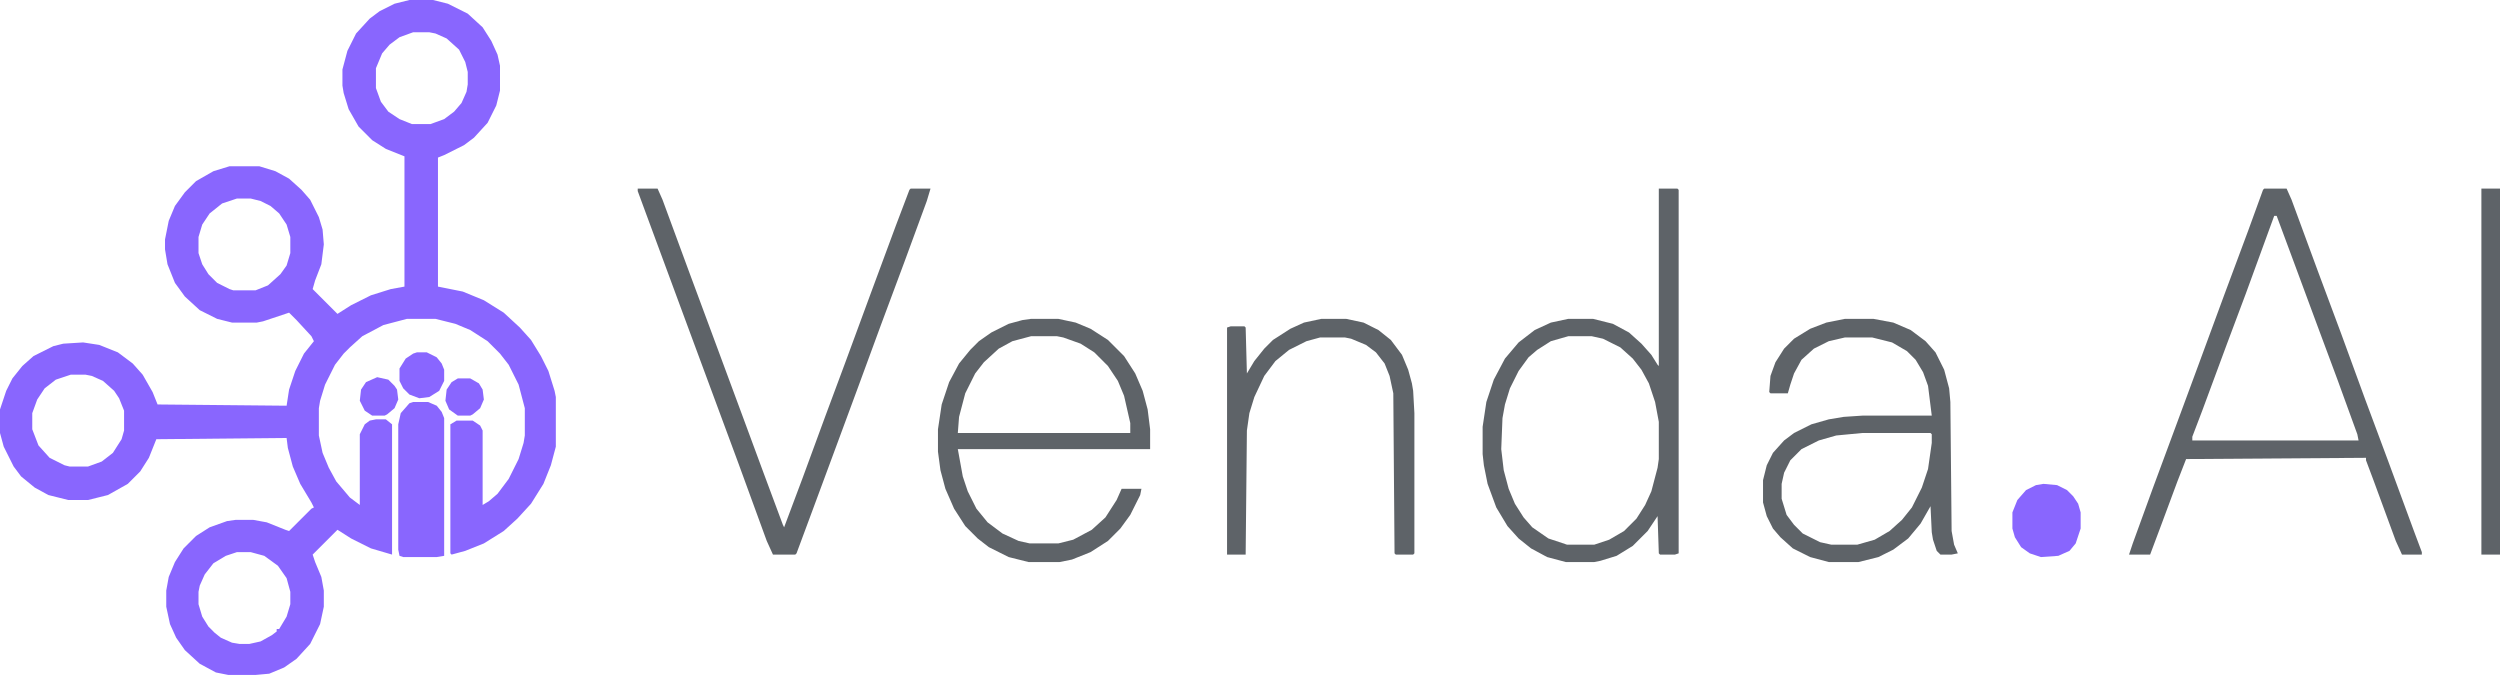
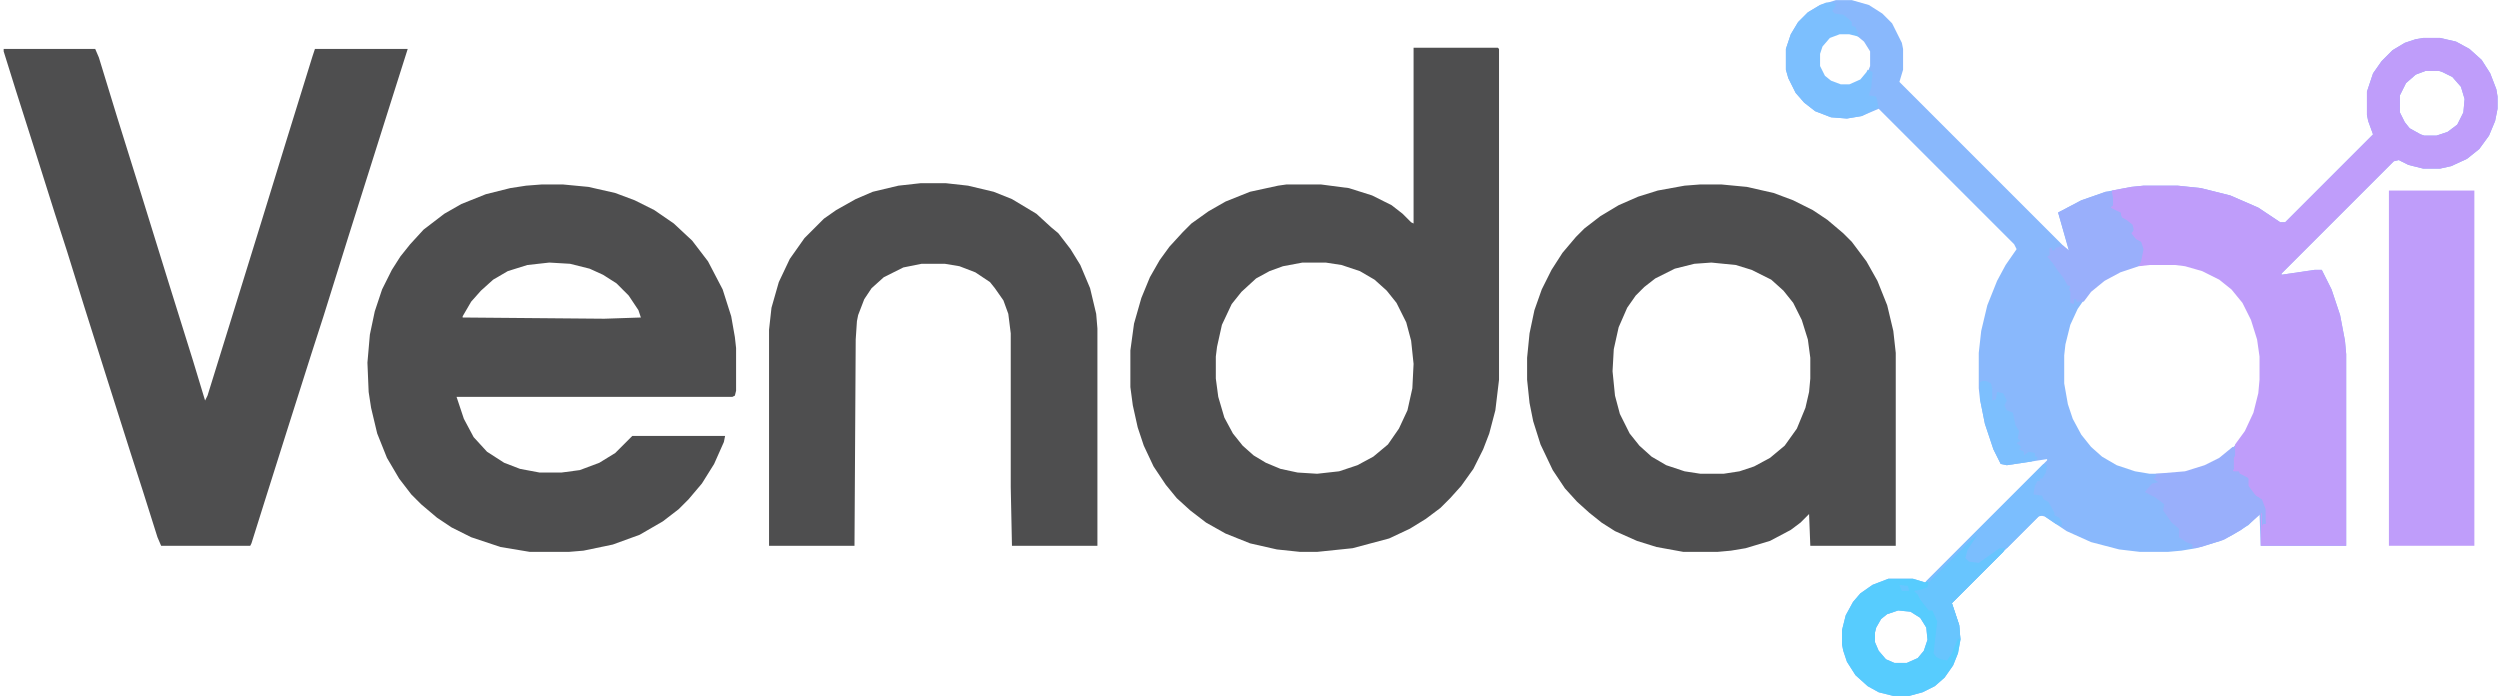
- <svg xmlns="http://www.w3.org/2000/svg" version="1.1" viewBox="0 4 2015 544">
-   <path transform="translate(330,4)" d="m0 0h19l12 3 16 8 12 11 7 11 5 11 2 9v20l-3 12-7 14-11 12-8 6-16 8-5 2v104l20 4 17 7 16 10 13 12 9 10 8 13 6 12 5 16 1 5v40l-4 15-6 15-10 16-11 12-11 10-16 10-15 6-11 3-1-1v-104l5-3h13l6 4 2 4v60l5-3 7-6 9-12 8-16 4-13 1-6v-22l-5-19-8-16-7-9-10-10-14-9-12-5-16-4h-23l-19 5-17 9-10 9-5 5-7 9-8 16-4 13-1 6v22l3 14 5 12 6 11 11 13 8 6v-57l4-8 4-3 5-1h8l5 4v105l-17-5-16-8-11-7-20 20 2 6 5 12 2 11v13l-3 14-8 16-11 12-10 7-12 5-11 1h-22l-10-2-13-7-12-11-7-10-5-11-3-14v-13l2-11 5-12 7-11 10-10 11-7 14-5 7-1h14l11 2 15 6 3 1 18-18 2-1-2-4-9-15-6-14-4-15-1-8-105 1-6 15-7 11-10 10-16 9-16 4h-16l-16-4-11-6-11-9-6-8-8-16-3-11v-19l5-15 5-10 8-10 9-8 16-8 8-2 16-1 13 2 15 6 12 9 8 9 8 14 4 10 104 1 2-13 5-15 7-14 8-10-2-4-12-13-6-6-21 7-5 1h-20l-12-3-14-7-12-11-8-11-6-15-2-12v-8l3-15 5-12 8-11 9-9 14-8 13-4h24l13 4 11 6 10 9 7 8 7 14 3 10 1 12-2 16-5 13-2 7 20 20 11-7 16-8 16-5 11-2v-105l-15-6-11-7-11-11-8-14-4-13-1-6v-13l4-15 7-14 11-12 8-6 12-6zm3 26-11 4-8 6-6 7-5 12v16l4 11 6 8 9 6 10 4h15l11-4 8-6 6-7 4-9 1-6v-10l-2-8-5-10-10-9-9-4-5-1zm-142 134-12 4-10 8-6 9-3 10v13l3 9 5 8 7 7 10 5 3 1h18l10-4 10-9 5-7 3-10v-13l-3-10-6-9-7-6-8-4-8-2zm-134 142-12 4-9 7-6 9-4 11v13l5 13 9 10 12 6 4 1h15l11-4 9-7 7-11 2-7v-16l-4-10-4-6-9-8-9-4-5-1zm134 143-9 3-10 6-7 9-4 9-1 5v10l3 10 5 8 5 5 5 4 9 4 6 1h8l9-2 9-5 4-3v-2h2l6-10 3-10v-10l-3-11-7-10-11-8-11-3z" fill="#8966FE" />
-   <path transform="translate(1825,156)" d="m0 0h18l4 9 21 57 19 51 19 52 19 51 21 57 6 16v2h-16l-5-11-18-49-6-16v-2l-145 1-7 18-13 35-9 24h-17l3-9 16-44 20-54 17-46 21-57 19-51 12-33zm8 22-23 63-15 40-20 54-8 21v3h134l-1-5-16-44-16-43-20-54-13-35z" fill="#5E6368" />
-   <path transform="translate(1337,156)" d="m0 0h15l1 1v293l-3 1h-12l-1-1-1-30-8 12-12 12-13 8-13 4-5 1h-23l-15-4-13-7-10-8-9-10-9-15-7-19-3-15-1-9v-22l3-20 6-18 9-17 11-13 13-10 13-6 14-3h20l16 4 13 7 10 9 8 9 5 8 1 1zm-73 119-14 4-11 7-7 6-8 11-7 14-4 13-2 11-1 25 2 17 4 15 5 12 7 11 7 8 13 9 15 5h22l12-4 12-7 10-10 7-11 5-11 5-19 1-7v-30l-3-16-5-15-6-11-7-9-10-9-14-7-9-2z" fill="#5E6368" />
-   <path transform="translate(514,156)" d="m0 0h16l4 9 21 57 23 62 20 54 17 46 16 43 1 2 15-40 18-49 16-43 21-57 20-54 11-29 1-1h16l-3 10-18 49-19 51-18 49-17 46-20 54-13 35-1 1h-18l-5-11-23-63-40-108-34-92-7-19z" fill="#5E6368" />
-   <path transform="translate(1487,261)" d="m0 0h23l16 3 14 6 12 9 8 9 7 14 4 15 1 11 1 104 2 11 3 7-5 1h-9l-3-3-3-9-1-6-1-21-8 14-10 12-12 9-12 6-16 4h-24l-15-4-14-7-10-9-6-7-5-10-3-11v-18l3-12 5-10 9-10 8-6 14-7 14-4 12-2 15-1h56l-3-24-4-11-6-10-7-7-12-7-16-4h-22l-13 3-12 6-10 9-6 11-3 9-2 7h-14l-1-1 1-13 4-11 7-11 8-8 13-8 13-5zm14 92-21 2-14 4-14 7-9 9-5 10-2 9v12l4 13 6 8 7 7 14 7 9 2h21l14-4 12-7 10-9 8-10 8-16 5-15 3-21v-7l-1-1z" fill="#5E6368" />
-   <path transform="translate(831,261)" d="m0 0h22l14 3 12 5 14 9 13 13 9 14 6 14 4 15 2 16v16h-155l4 22 4 12 7 14 9 11 12 9 13 6 9 2h23l12-3 15-8 11-10 9-14 4-9h16l-1 5-8 16-8 11-10 10-14 9-15 6-10 2h-25l-16-4-16-8-9-7-10-10-9-14-7-16-4-15-2-15v-18l3-20 6-18 8-15 9-11 7-7 10-7 14-7 11-3zm0 14-15 4-11 6-12 11-7 9-8 16-5 19-1 13h139v-8l-5-22-5-12-8-12-11-11-11-7-14-5-5-1z" fill="#5E6368" />
-   <path transform="translate(1065,261)" d="m0 0h20l14 3 12 6 10 8 9 12 5 12 3 11 1 6 1 18v113l-1 1h-14l-1-1-1-129-3-14-4-10-7-9-8-6-12-5-5-1h-20l-11 3-14 7-11 9-9 12-8 17-4 13-2 14-1 100h-15v-183l3-1h11l1 1 1 37 6-10 8-10 7-7 14-9 11-5z" fill="#5E6368" />
-   <path transform="translate(2e3 156)" d="m0 0h15v295h-15z" fill="#5E6368" />
-   <path transform="translate(333,328)" d="m0 0h12l7 3 4 5 2 5v111l-6 1h-27l-3-1-1-5v-101l2-9 7-8z" fill="#8966FE" />
-   <path transform="translate(1647,394)" d="m0 0 11 1 8 4 5 5 4 6 2 7v13l-4 12-5 6-9 4-14 1-9-3-7-5-5-8-2-7v-13l4-10 7-8 8-4z" fill="#8966FE" />
-   <path transform="translate(336,288)" d="m0 0h8l8 4 4 5 2 5v9l-4 8-8 5-8 1-8-3-5-5-3-6v-10l5-8 6-4z" fill="#8966FF" />
-   <path transform="translate(369,309)" d="m0 0h10l7 4 3 5 1 8-3 7-6 5-2 1h-10l-7-5-3-7 1-9 4-6z" fill="#8966FE" />
-   <path transform="translate(304,308)" d="m0 0 9 2 5 5 2 3 1 8-3 7-6 5-2 1h-10l-6-4-4-8 1-9 4-6z" fill="#8966FE" />
+ <svg xmlns="http://www.w3.org/2000/svg" version="1.1" viewBox="0 0 2048 572" width="723" height="202">
+   <path transform="translate(1504)" d="m0 0h13l14 4 11 7 8 8 8 16 1 5v17l-3 10 139 139-9-32 19-10 20-7 21-4 10-1h28l19 2 24 6 23 10 18 12h4l72-72-4-11-1-5v-19l5-15 7-10 9-9 10-6 9-3 6-1h14l13 3 11 6 10 9 7 11 5 13 1 6v10l-2 10-5 12-8 11-10 8-13 6-9 2h-14l-12-3-8-4-4 1-92 92v1l27-4h6l8 16 7 21 4 21 1 11v157h-70l-1-26-9 9-13 8-10 5-20 6-12 2-11 1h-23l-17-2-23-6-20-9-18-12-4-1-72 72 6 18 1 12-2 11-4 10-7 10-8 7-10 5-11 3h-13l-12-3-9-5-10-9-7-11-3-9-1-5v-12l3-12 6-11 6-7 10-7 13-5h20l10 3 100-100v-1l-33 5-5-1-6-12-7-21-4-20-1-9v-29l2-18 5-21 8-20 7-13 9-13-2-4-111-111-14 6-12 2-13-1-13-5-9-7-7-8-6-12-2-7v-17l4-12 6-10 8-8 10-6zm3 27-8 3-7 8-2 6v10l4 8 6 5 8 3h7l9-4 6-7 2-5v-12l-5-8-6-5-6-2zm480 31-8 3-8 7-5 10v14l4 8 4 5 9 5 3 1h10l9-3 8-6 5-10 1-11-3-10-7-8-8-4-3-1zm-226 158-16 3-12 5-12 7-10 9-9 13-6 13-4 16-1 9v23l3 17 4 12 7 13 8 10 9 8 12 7 15 5 12 2h21l16-3 13-5 11-7 11-10 7-10 7-15 4-16 1-11v-19l-2-14-5-16-7-14-9-11-11-9-14-7-14-4-8-1zm-206 284-9 3-5 4-4 7-1 4v8l3 7 6 7 7 3h10l9-4 5-6 3-9-1-10-5-8-8-5z" fill="#89B8FC" />
+   <path transform="translate(1158,39)" d="m0 0h69l1 1v271l-3 25-5 19-5 13-8 16-10 14-9 10-8 8-12 9-13 8-17 8-30 8-29 3h-14l-19-2-22-5-20-8-16-9-13-10-11-10-9-11-10-15-8-17-5-15-4-18-2-15v-30l3-22 6-21 7-17 8-14 8-11 11-12 7-7 14-10 14-8 20-8 23-5 7-1h28l23 3 19 6 16 8 9 7 7 7 2 1zm-91 176-16 3-11 4-11 6-12 11-8 10-8 17-4 18-1 8v18l2 15 5 17 7 13 8 10 9 8 10 6 12 5 14 3 16 1 18-2 15-5 13-7 12-10 9-13 7-15 4-18 1-20-2-19-4-15-8-16-8-10-10-9-12-7-15-5-13-2z" fill="#4E4E4F" />
+   <path transform="translate(444,151)" d="m0 0h17l21 2 22 5 16 6 16 8 16 11 15 14 13 17 12 23 7 22 3 17 1 9v35l-1 4-2 1h-226l6 18 8 15 11 12 14 9 13 5 16 3h18l15-2 16-6 13-8 14-14h76l-1 5-8 18-10 16-11 13-8 8-13 10-19 11-22 8-24 5-12 1h-32l-24-4-24-8-16-8-12-8-13-11-8-8-10-13-10-17-8-20-5-21-2-13-1-24 2-23 4-19 6-18 8-16 7-11 8-10 11-12 17-13 14-8 20-8 20-5 13-2zm6 64-18 2-16 5-12 7-10 9-8 9-7 12v1l116 1 30-1-2-6-8-12-10-10-11-7-11-5-16-4z" fill="#4E4E4F" />
+   <path transform="translate(3,40)" d="m0 0h75l3 7 15 49 20 64 22 71 20 64 10 33 2-4 18-58 26-84 20-65 22-71 2-6h76l-13 41-36 114-20 64-10 31-20 63-18 57-11 35-1 2h-73l-3-7-12-38-10-31-20-63-18-57-14-45-10-31-18-57-14-44-10-32z" fill="#4E4E4F" />
+   <path transform="translate(1393,151)" d="m0 0h17l21 2 22 5 16 6 16 8 12 8 13 11 7 7 12 16 9 16 8 20 5 21 2 18v158h-70l-1-26-7 7-8 6-17 9-20 6-12 2-11 1h-28l-22-4-16-5-18-8-11-7-10-8-10-9-10-11-10-15-10-21-6-19-3-15-2-19v-18l2-20 4-19 6-17 8-16 9-14 11-13 7-7 13-10 15-9 16-7 16-5 22-4zm9 64-14 1-16 4-16 8-9 7-7 7-7 10-7 16-4 18-1 18 2 20 4 15 8 16 8 10 10 9 12 7 15 5 13 2h19l13-2 12-4 13-7 12-10 10-14 7-17 3-13 1-11v-17l-2-15-5-16-7-14-8-10-10-9-16-8-13-4z" fill="#4E4E4F" />
+   <path transform="translate(754,150)" d="m0 0h21l18 2 21 5 15 6 20 12 12 11 6 5 10 13 8 13 8 19 5 21 1 12v178h-70l-1-48v-126l-2-16-4-11-7-10-4-5-12-8-13-5-12-2h-19l-15 3-16 8-10 9-6 9-5 13-1 5-1 15-1 169h-70v-177l2-18 6-21 9-19 12-17 16-16 10-7 16-9 14-6 21-5z" fill="#4E4E4F" />
+   <path transform="translate(1985,31)" d="m0 0h14l13 3 11 6 10 9 7 11 5 13 1 6v10l-2 10-5 12-8 11-10 8-13 6-9 2h-14l-12-3-8-4-4 1-92 92v1l27-4h6l8 16 7 21 4 21 1 11v157h-70v-27h1l1 9h2l-2-16-3-5-5-3-5-8v-5l-9-5-3-1v-11l1-6 1-5 8-11 7-15 4-16 1-11v-19l-2-14-5-16-7-14-9-11-10-8-14-7-14-4-8-1h-21l-9 1 1-4 2-11-2-5-5-3-3-5h2l-1-6-8-6-1-4-6-2-3-3 3-1-2-5 1-3v-4l16-3 10-1h28l19 2 24 6 23 10 18 12h4l72-72-4-11-1-5v-19l5-15 7-10 9-9 10-6 9-3zm2 27-8 3-8 7-5 10v14l4 8 4 5 9 5 3 1h10l9-3 8-6 5-10 1-11-3-10-7-8-8-4-3-1z" fill="#BF9DFA" />
+   <path transform="translate(1957,156)" d="m0 0h70v291h-70z" fill="#BF9DFA" />
+   <path transform="translate(1620,436)" d="m0 0v3l-8 13-1 5 2 2 8 1 14-10 3-2h5l-2 4-42 42 6 18 1 12-2 11-4 10-7 10-8 7-10 5-11 3h-13l-12-3-9-5-10-9-7-11-3-9-1-5v-12l3-12 6-11 6-7 10-7 13-5h20l10 3 5-3zm-65 64-9 3-5 4-4 7-1 4v8l3 7 6 7 7 3h10l9-4 5-6 3-9-1-10-5-8-8-5z" fill="#57CCFE" />
+   <path transform="translate(1829,366)" d="m0 0 2 1v6l-1 2v9l-1 2h5l1 2 6 3 1 1v6l6 8 5 3 3 8v12h-2l-1 2v-11l-8 7-9 7-14 8-19 6-7 1v-3l-5-2-6-4v-7l-6-5-7-10 1-5-8-6-8-4 6-7 5-1-4-3 2-1v-3l24-2 16-5 12-6z" fill="#99AFFB" />
+   <path transform="translate(1725,157)" d="m0 0h5l1 5v3 3l-2 2 8 4 1 4 4 2 5 4 1 4-2 3 4 5 4 2 2 6-2 10-2 4-15 5-13 7-11 9-6 8h-6v-2h-2v4l-3-1v-9l-1-2 1-3h-2l-4-7-4-5-4-6-5-6 2-1v-6h2v2h2l1-2 6-2 5 4-9-31 19-10z" fill="#99AFFB" />
+   <path transform="translate(1496,2)" d="m0 0h6l2 2-3 5 2 2 7 1 4 3 3 3v3l3 1 3 8-8-2h-8l-8 3-6 7-2 6v10l4 8 5 4 8 3h7l9-4 5-6 1-2 4 2-1 12-2 7 6 1 2 9-14 7-12 2-13-1-13-5-9-7-7-8-6-12-2-7v-17l4-12 6-10 8-8 10-6z" fill="#7CBFFE" />
+   <path transform="translate(1620,436)" d="m0 0v3l-8 13-1 5 2 2 8 1 14-10 3-2h5l-2 4-42 42 6 18 1 12-2-1-5 12-4 6-5-1-4-2-2-3 1-9 2-17-4-9h-3l-7-9-2-4-3-3 5-1 6-2 1-5z" fill="#68C5FE" />
+   <path transform="translate(1674,380)" d="m0 0 3 1-1 6-3 5h-2v2h-2l-2 4-1 5v2l7 1 1 3 4 2 5 9v2l4 2 2 4v3l-5-2-10-7-4 1-26 26h-6l-17 12-8-1-3-3 2-7 8-12-5 4-35 35-2-1z" fill="#7BBEFE" />
+   <path transform="translate(1624,312)" d="m0 0h3l4 2 1 4v10l3-1 1-6 5 1 3 6-2 4 2 4 5 2 2 10 3 5-1 6 2 2-3 2 4 3-2 2 4 2v3l4-3 5 1v3h2v2l-5 2-20 3-5-1-6-12-7-21-4-20v-14z" fill="#7CBFFE" />
+   <path transform="translate(1556,479)" d="m0 0 7 1 1 4h-6z" fill="#67C6FF" />
</svg>
